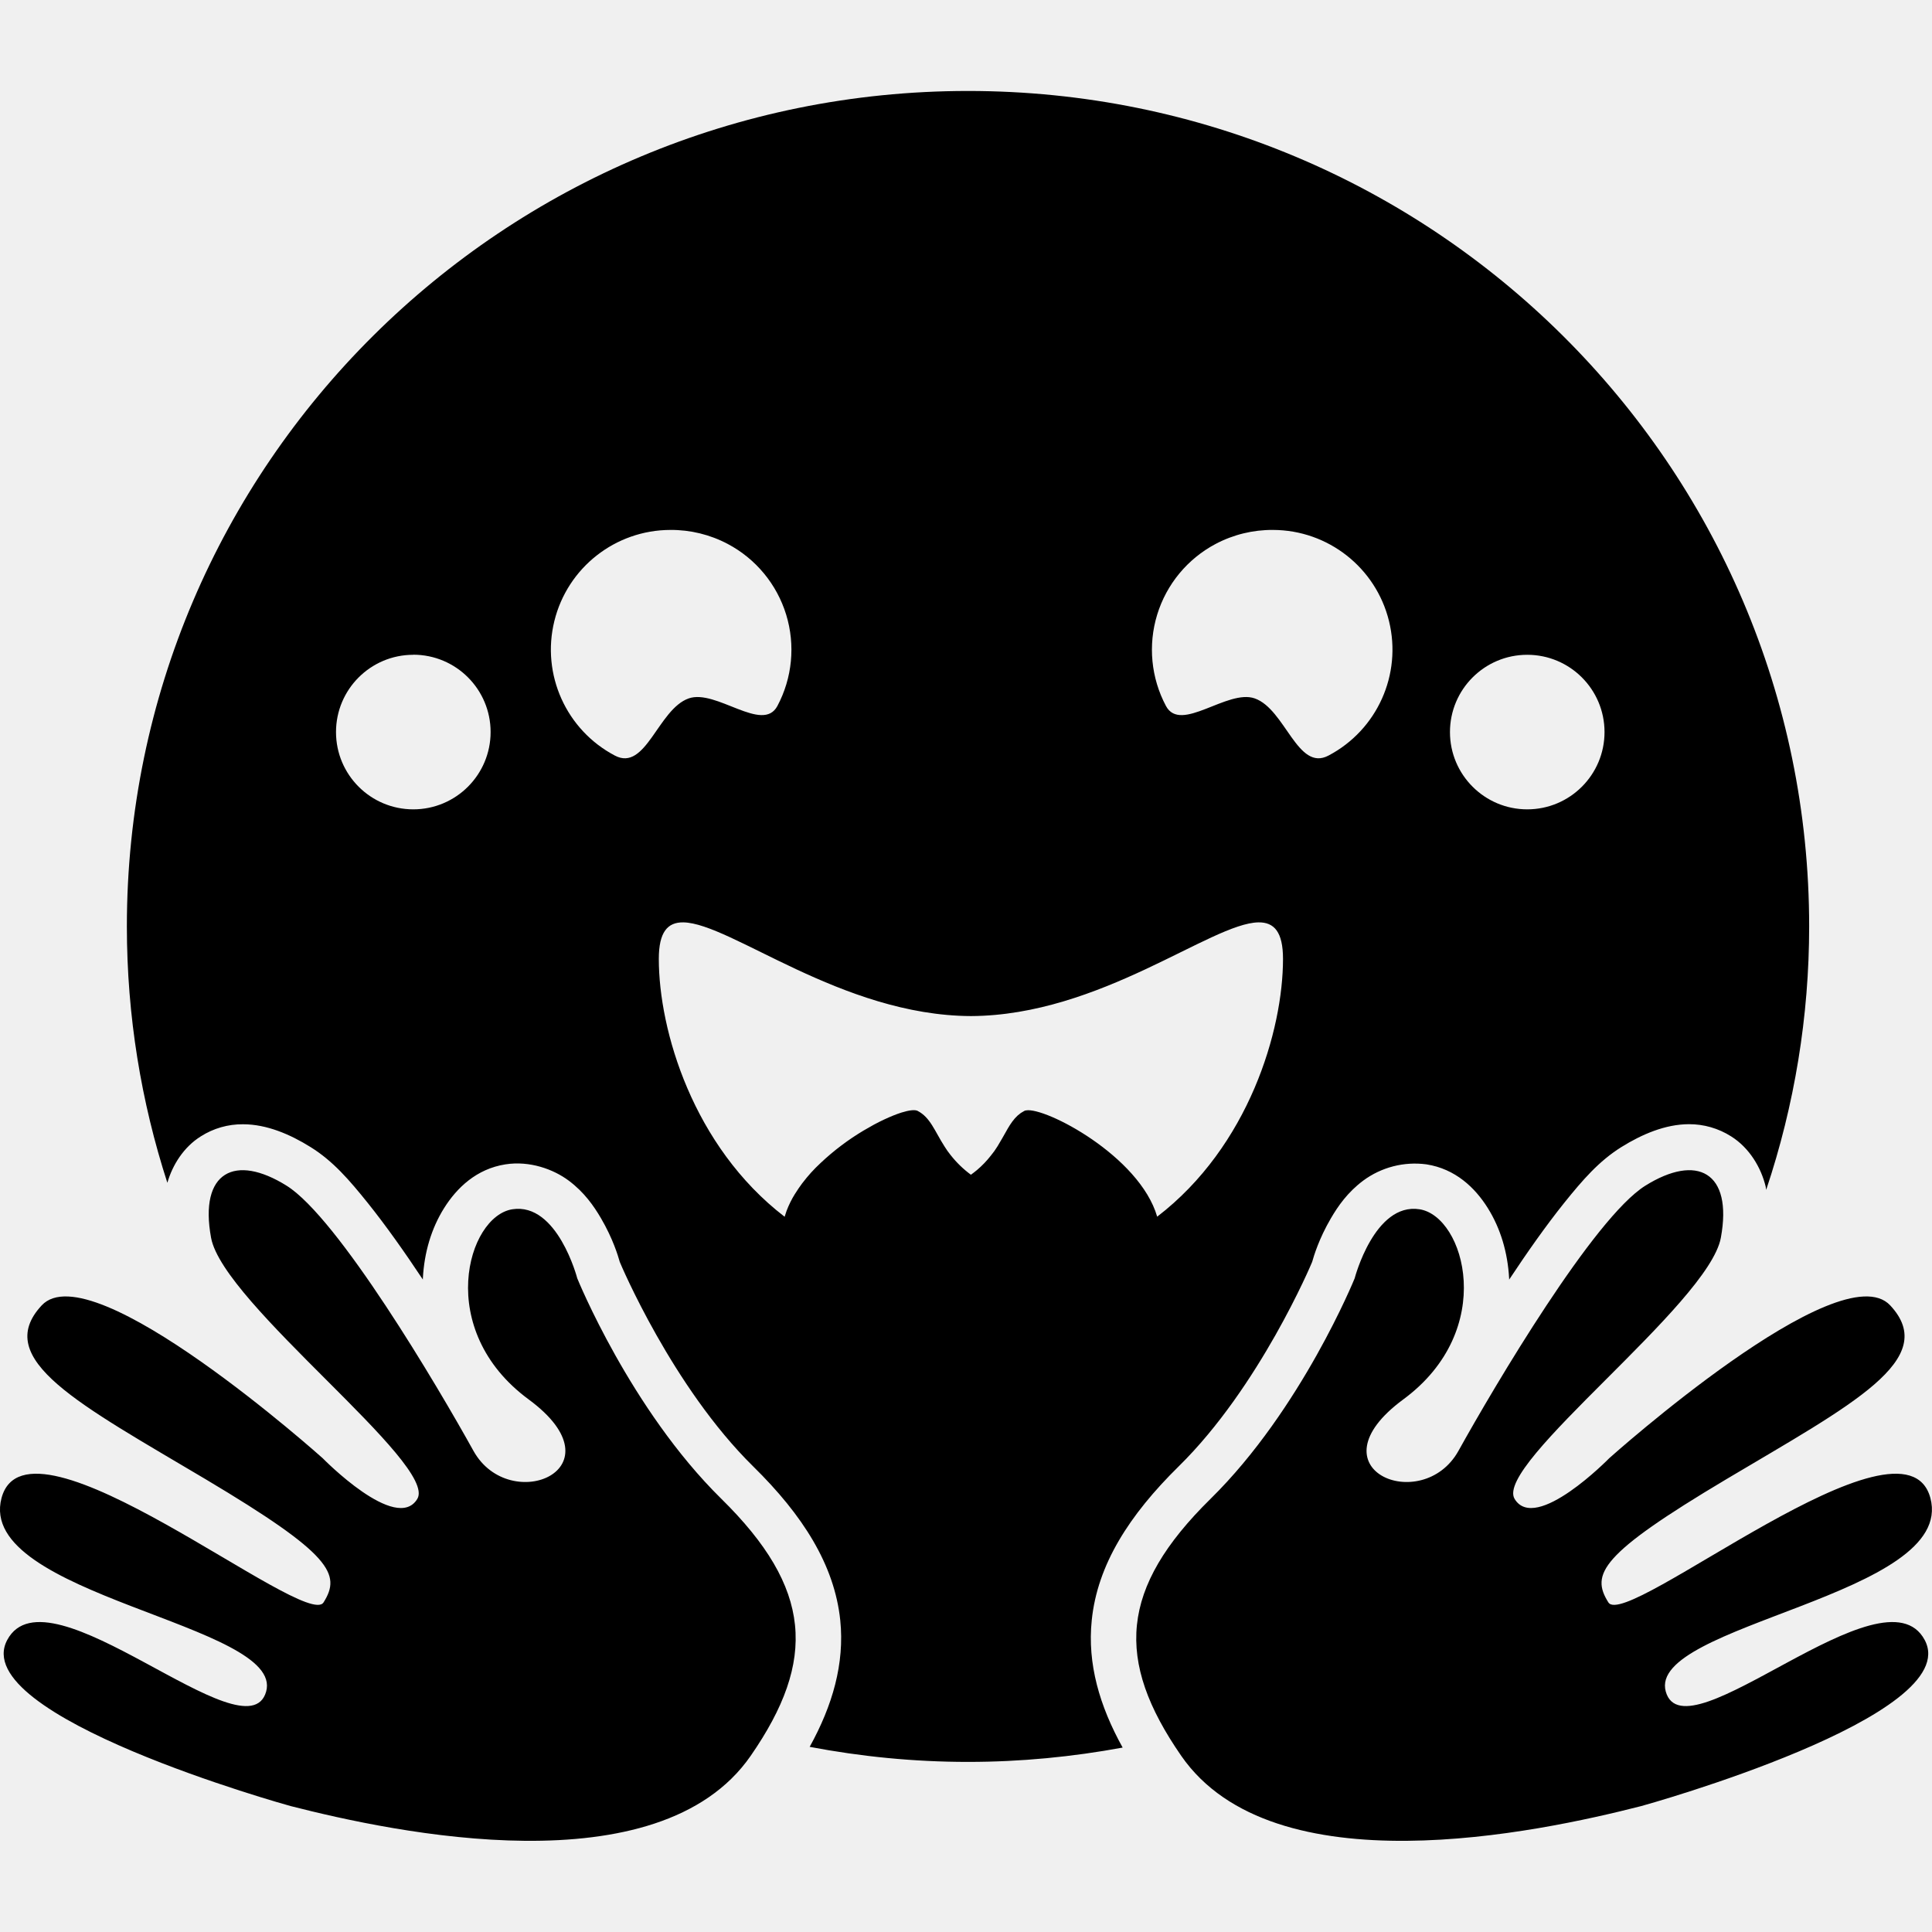
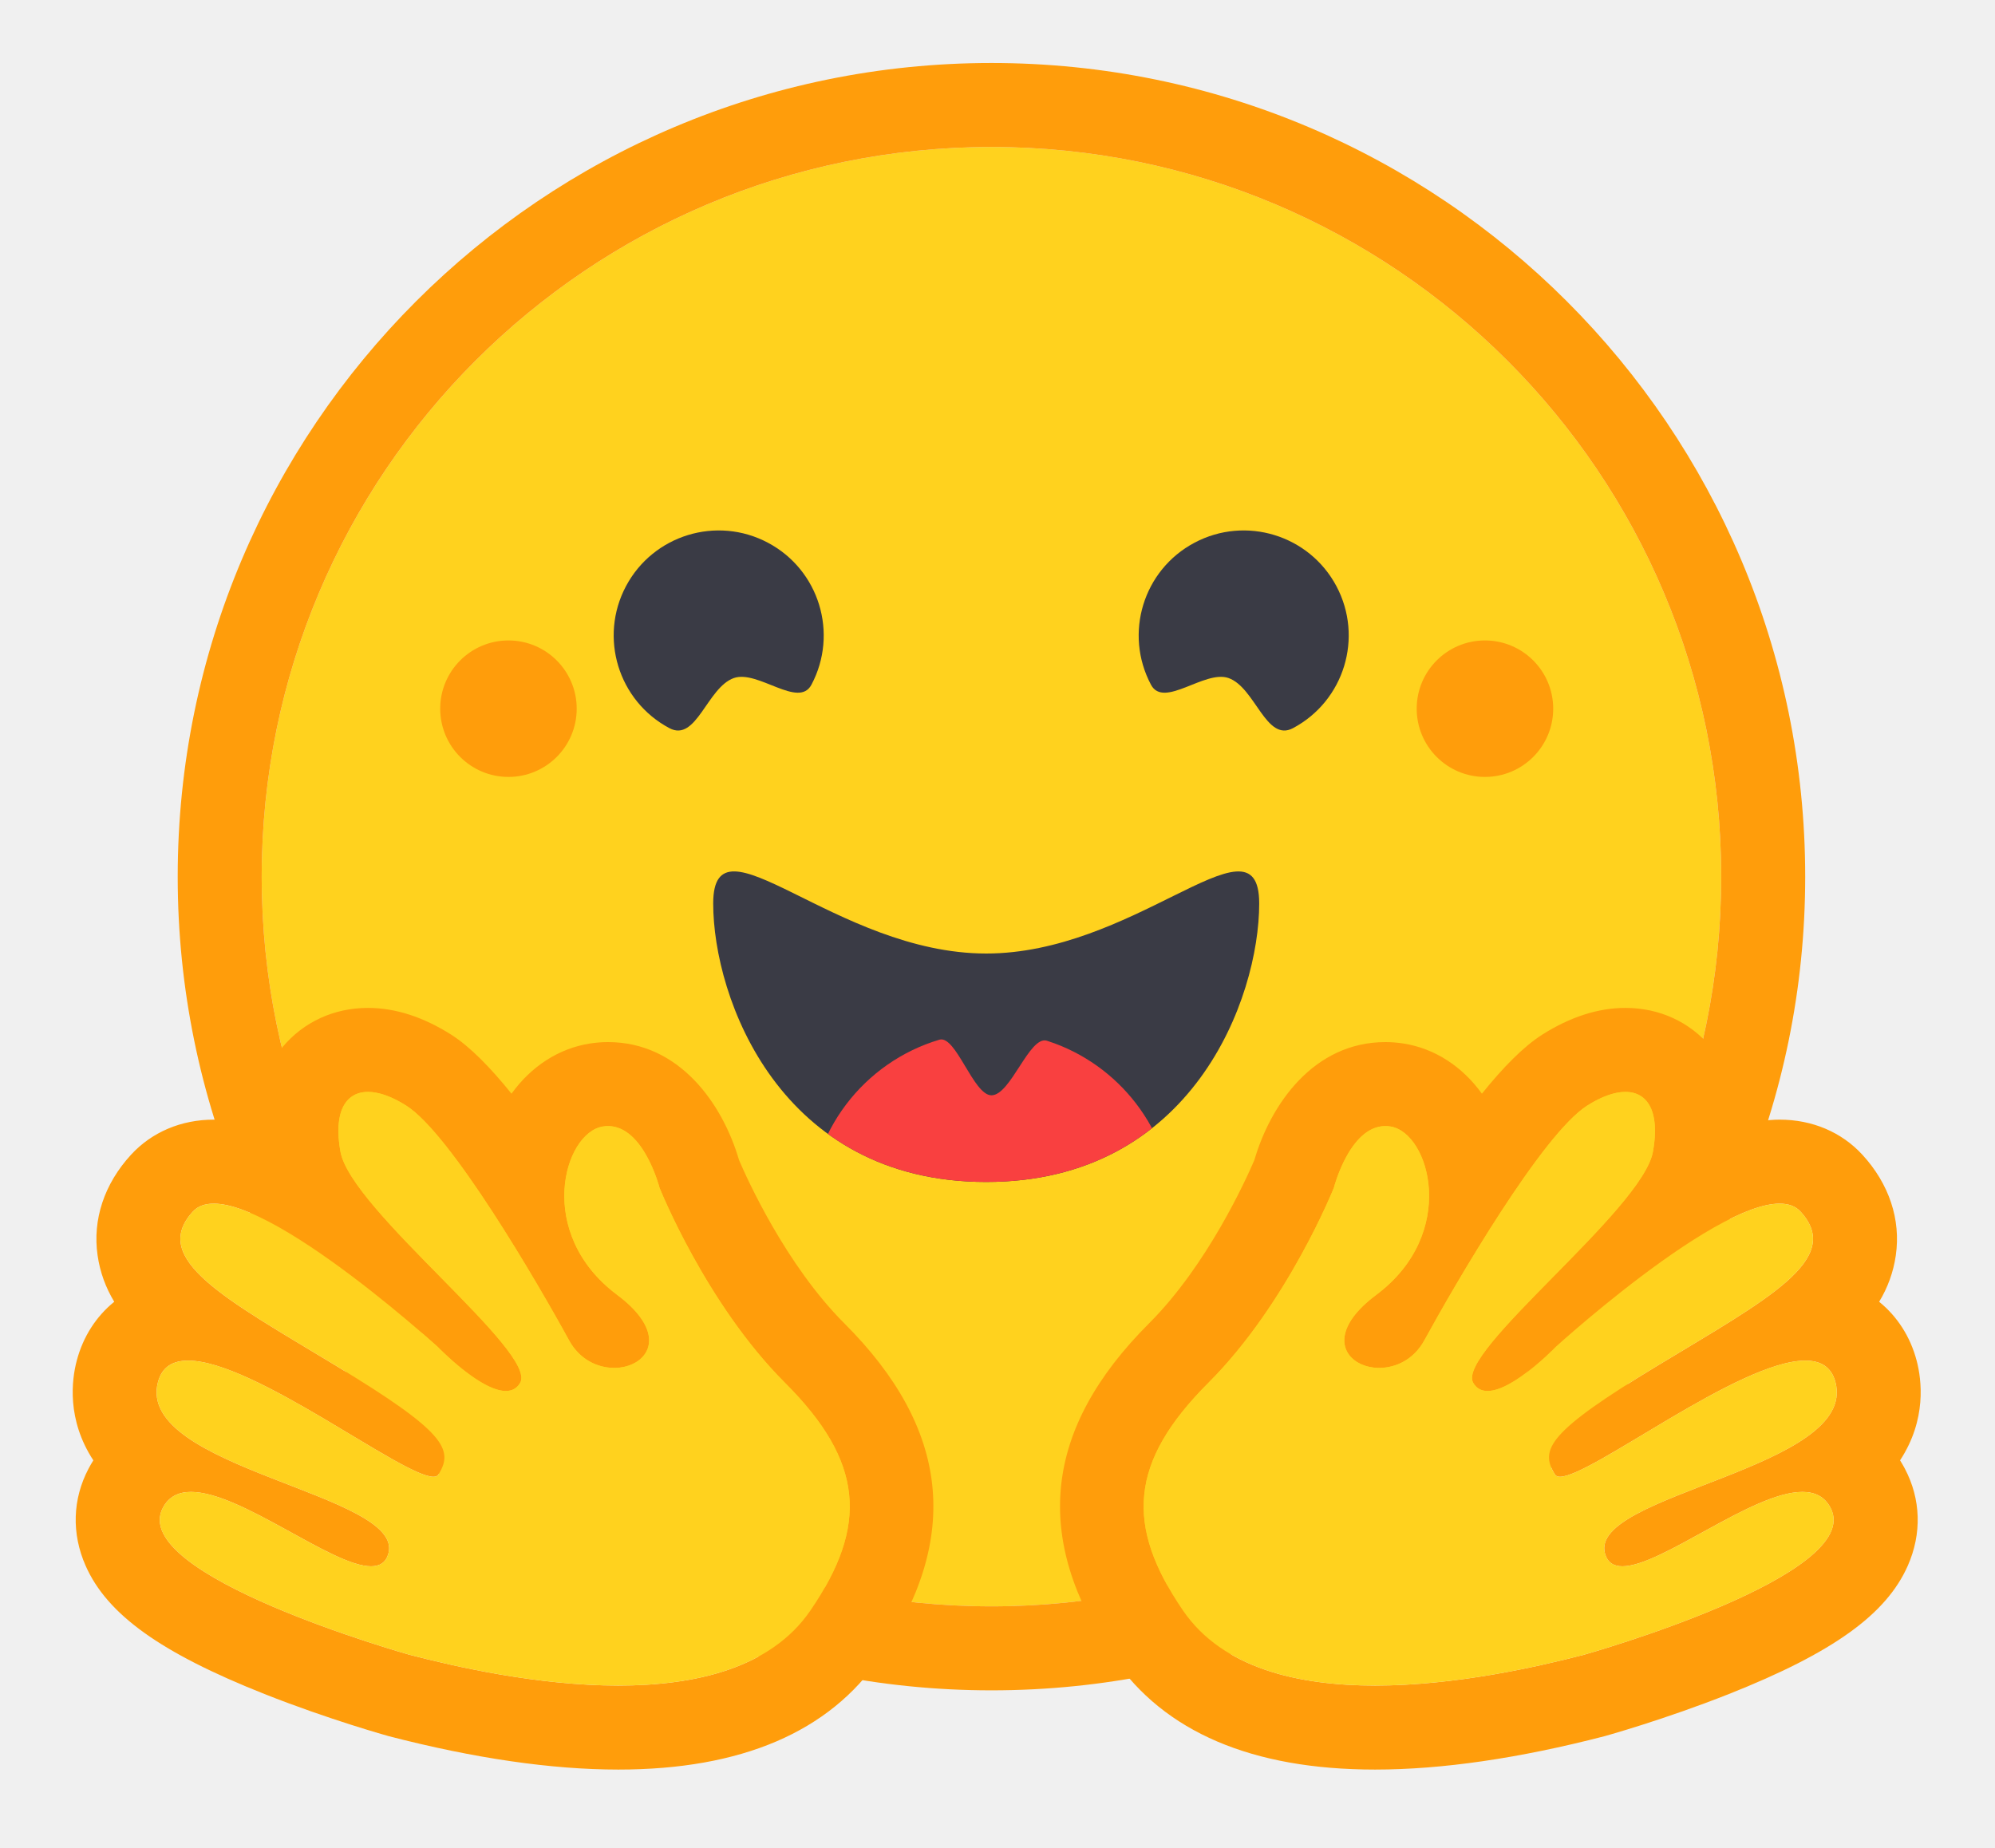
- <svg xmlns="http://www.w3.org/2000/svg" fill="currentColor" role="img" viewBox="0 0 24 24">
-   <path d="M12.025 1.13c-5.77 0-10.449 4.647-10.449 10.378 0 1.112.178 2.181.503 3.185.064-.222.203-.444.416-.577a.96.96 0 0 1 .524-.15c.293 0 .584.124.84.284.278.173.48.408.71.694.226.282.458.611.684.951v-.014c.017-.324.106-.622.264-.874s.403-.487.762-.543c.3-.047.596.06.787.203s.31.313.4.467c.15.257.212.468.233.542.01.026.653 1.552 1.657 2.54.616.605 1.01 1.223 1.082 1.912.055.537-.096 1.059-.38 1.572.637.121 1.294.187 1.967.187.657 0 1.298-.063 1.921-.178-.287-.517-.44-1.041-.384-1.581.07-.69.465-1.307 1.081-1.913 1.004-.987 1.647-2.513 1.657-2.539.021-.074.083-.285.233-.542.09-.154.208-.323.4-.467a1.08 1.08 0 0 1 .787-.203c.359.056.604.29.762.543s.247.55.265.874v.015c.225-.34.457-.67.683-.952.23-.286.432-.52.71-.694.257-.16.547-.284.84-.285a.97.97 0 0 1 .524.151c.228.143.373.388.43.625l.006.04a10.3 10.3 0 0 0 .534-3.273c0-5.731-4.678-10.378-10.449-10.378M8.327 6.583a1.5 1.5 0 0 1 .713.174 1.487 1.487 0 0 1 .617 2.013c-.183.343-.762-.214-1.102-.094-.38.134-.532.914-.917.71a1.487 1.487 0 0 1 .69-2.803m7.486 0a1.487 1.487 0 0 1 .689 2.803c-.385.204-.536-.576-.916-.71-.34-.12-.92.437-1.103.094a1.487 1.487 0 0 1 .617-2.013 1.5 1.5 0 0 1 .713-.174m-10.68 1.55a.96.96 0 1 1 0 1.921.96.96 0 0 1 0-1.92m13.838 0a.96.96 0 1 1 0 1.92.96.96 0 0 1 0-1.92M8.489 11.458c.588.01 1.965 1.157 3.572 1.164 1.607-.007 2.984-1.155 3.572-1.164.196-.003.305.12.305.454 0 .886-.424 2.328-1.563 3.202-.22-.756-1.396-1.366-1.63-1.32q-.011.001-.02.006l-.044.026-.01.008-.03.024q-.018.017-.035.036l-.032.04a1 1 0 0 0-.058.09l-.014.025q-.049.088-.11.19a1 1 0 0 1-.083.116 1.2 1.2 0 0 1-.173.18q-.035.029-.075.058a1.3 1.3 0 0 1-.251-.243 1 1 0 0 1-.076-.107c-.124-.193-.177-.363-.337-.444-.034-.016-.104-.008-.2.022q-.094.03-.216.087-.06.028-.125.063l-.13.074q-.067.04-.136.086a3 3 0 0 0-.135.096 3 3 0 0 0-.26.219 2 2 0 0 0-.12.121 2 2 0 0 0-.106.128l-.002.002a2 2 0 0 0-.09.132l-.001.001a1.2 1.2 0 0 0-.105.212q-.013.036-.024.073c-1.139-.875-1.563-2.317-1.563-3.203 0-.334.109-.457.305-.454m.836 10.354c.824-1.19.766-2.082-.365-3.194-1.13-1.112-1.789-2.738-1.789-2.738s-.246-.945-.806-.858-.97 1.499.202 2.362c1.173.864-.233 1.45-.685.64-.45-.812-1.683-2.896-2.322-3.295s-1.089-.175-.938.647 2.822 2.813 2.562 3.244-1.176-.506-1.176-.506-2.866-2.567-3.49-1.898.473 1.23 2.037 2.16c1.564.932 1.686 1.178 1.464 1.53s-3.675-2.511-4-1.297c-.323 1.214 3.524 1.567 3.287 2.405-.238.839-2.71-1.587-3.216-.642-.506.946 3.49 2.056 3.522 2.064 1.29.33 4.568 1.028 5.713-.624m5.349 0c-.824-1.19-.766-2.082.365-3.194 1.13-1.112 1.789-2.738 1.789-2.738s.246-.945.806-.858.97 1.499-.202 2.362c-1.173.864.233 1.45.685.64.451-.812 1.683-2.896 2.322-3.295s1.089-.175.938.647-2.822 2.813-2.562 3.244 1.176-.506 1.176-.506 2.866-2.567 3.49-1.898-.473 1.23-2.037 2.16c-1.564.932-1.686 1.178-1.464 1.53s3.675-2.511 4-1.297c.323 1.214-3.524 1.567-3.287 2.405.238.839 2.71-1.587 3.216-.642.506.946-3.49 2.056-3.522 2.064-1.29.33-4.568 1.028-5.713-.624" />
+ <svg xmlns="http://www.w3.org/2000/svg" viewBox="0 0 95 88" fill="none">
+   <path d="M47.212 76.5C66.404 76.5 81.962 60.942 81.962 41.75C81.962 22.558 66.404 7 47.212 7C28.02 7 12.462 22.558 12.462 41.75C12.462 60.942 28.02 76.5 47.212 76.5Z" fill="#FFD21E" />
+   <path d="M81.962 41.75C81.962 22.558 66.404 7 47.212 7C28.02 7 12.462 22.558 12.462 41.75C12.462 60.942 28.02 76.5 47.212 76.5C66.404 76.5 81.962 60.942 81.962 41.75ZM8.462 41.75C8.462 20.349 25.811 3 47.212 3C68.613 3 85.962 20.349 85.962 41.75C85.962 63.151 68.613 80.5 47.212 80.5C25.811 80.5 8.462 63.151 8.462 41.75Z" fill="#FF9D0B" />
+   <path d="M58.502 32.291C59.777 32.742 60.284 35.361 61.571 34.677C64.01 33.38 64.935 30.353 63.639 27.915C62.342 25.477 59.315 24.551 56.877 25.848C54.438 27.144 53.513 30.171 54.809 32.61C55.421 33.76 57.363 31.889 58.502 32.291Z" fill="#3A3B45" />
+   <path d="M34.945 32.291C33.671 32.742 33.164 35.361 31.877 34.677C29.438 33.38 28.513 30.353 29.809 27.915C31.106 25.477 34.133 24.551 36.571 25.848C39.01 27.144 39.935 30.171 38.639 32.61C38.027 33.76 36.085 31.889 34.945 32.291Z" fill="#3A3B45" />
+   <path d="M46.962 56.289C56.79 56.289 59.962 47.526 59.962 43.026C59.962 40.688 58.39 41.424 55.872 42.67C53.545 43.822 50.41 45.41 46.962 45.41C39.782 45.41 33.962 38.526 33.962 43.026C33.962 47.526 37.133 56.289 46.962 56.289Z" fill="#3A3B45" />
+   <mask id="mask0" style="mask-type:alpha" maskUnits="userSpaceOnUse" x="33" y="41" width="27" height="16">
+     <path d="M46.962 56.289C56.79 56.289 59.962 47.526 59.962 43.026C59.962 40.688 58.39 41.424 55.872 42.67C53.545 43.822 50.41 45.41 46.962 45.41C39.782 45.41 33.962 38.526 33.962 43.026C33.962 47.526 37.133 56.289 46.962 56.289Z" fill="white" />
+   </mask>
+   <g mask="url(#mask0)">
+     <path d="M47.212 66.5C52.002 66.5 55.885 62.617 55.885 57.827C55.885 54.096 53.529 50.916 50.224 49.691C50.102 49.646 49.979 49.604 49.855 49.564C49.022 49.298 48.134 52.162 47.212 52.162C46.351 52.162 45.519 49.28 44.733 49.514C41.151 50.58 38.539 53.898 38.539 57.827C38.539 62.617 42.422 66.5 47.212 66.5Z" fill="#F94040" />
+   </g>
+   <path d="M70.712 37C72.507 37 73.962 35.545 73.962 33.75C73.962 31.955 72.507 30.5 70.712 30.5C68.917 30.5 67.462 31.955 67.462 33.75C67.462 35.545 68.917 37 70.712 37Z" fill="#FF9D0B" />
+   <path d="M24.212 37C26.007 37 27.462 35.545 27.462 33.75C27.462 31.955 26.007 30.5 24.212 30.5C22.417 30.5 20.962 31.955 20.962 33.75C20.962 35.545 22.417 37 24.212 37Z" fill="#FF9D0B" />
+   <path d="M17.524 48C15.905 48 14.458 48.665 13.449 49.871C12.825 50.618 12.173 51.822 12.12 53.625C11.441 53.43 10.788 53.321 10.178 53.321C8.628 53.321 7.228 53.915 6.238 54.994C4.966 56.379 4.401 58.081 4.647 59.784C4.764 60.595 5.035 61.322 5.44 61.995C4.586 62.686 3.957 63.648 3.653 64.805C3.415 65.712 3.171 67.601 4.445 69.547C4.364 69.674 4.288 69.806 4.217 69.941C3.451 71.395 3.402 73.038 4.078 74.568C5.103 76.887 7.65 78.714 12.596 80.675C15.673 81.895 18.488 82.675 18.513 82.682C22.581 83.737 26.26 84.273 29.445 84.273C35.299 84.273 39.49 82.48 41.902 78.944C45.784 73.25 45.229 68.042 40.206 63.022C37.426 60.244 35.578 56.148 35.193 55.249C34.417 52.587 32.365 49.628 28.954 49.628H28.953C28.666 49.628 28.376 49.651 28.09 49.696C26.596 49.931 25.29 50.791 24.357 52.085C23.35 50.833 22.372 49.837 21.487 49.275C20.153 48.429 18.82 48 17.524 48ZM17.524 52C18.034 52 18.657 52.217 19.344 52.653C21.477 54.006 25.593 61.081 27.1 63.833C27.605 64.755 28.468 65.145 29.245 65.145C30.787 65.145 31.991 63.612 29.386 61.664C25.469 58.733 26.843 53.942 28.713 53.647C28.795 53.634 28.876 53.628 28.954 53.628C30.654 53.628 31.404 56.558 31.404 56.558C31.404 56.558 33.602 62.078 37.378 65.851C41.154 69.625 41.349 72.654 38.597 76.69C36.72 79.442 33.127 80.273 29.445 80.273C25.626 80.273 21.711 79.379 19.517 78.81C19.409 78.782 6.066 75.013 7.756 71.805C8.04 71.266 8.508 71.05 9.097 71.05C11.477 71.05 15.806 74.592 17.667 74.592C18.083 74.592 18.376 74.415 18.496 73.983C19.289 71.138 6.439 69.942 7.522 65.821C7.713 65.092 8.231 64.796 8.959 64.797C12.104 64.797 19.16 70.328 20.639 70.328C20.752 70.328 20.833 70.295 20.877 70.225C21.618 69.029 21.212 68.194 15.989 65.033C10.766 61.871 7.1 59.969 9.185 57.699C9.425 57.437 9.765 57.321 10.178 57.321C13.349 57.322 20.841 64.14 20.841 64.14C20.841 64.14 22.863 66.243 24.086 66.243C24.367 66.243 24.606 66.132 24.768 65.858C25.635 64.396 16.715 57.636 16.212 54.847C15.871 52.957 16.451 52 17.524 52Z" fill="#FF9D0B" />
+   <path d="M38.597 76.69C41.349 72.654 41.154 69.625 37.378 65.851C33.602 62.078 31.404 56.558 31.404 56.558C31.404 56.558 30.583 53.352 28.713 53.647C26.843 53.942 25.47 58.733 29.387 61.664C33.304 64.594 28.607 66.585 27.1 63.833C25.593 61.081 21.478 54.006 19.344 52.653C17.211 51.3 15.709 52.058 16.212 54.847C16.715 57.636 25.636 64.396 24.768 65.859C23.9 67.321 20.841 64.14 20.841 64.14C20.841 64.14 11.269 55.429 9.185 57.699C7.101 59.969 10.766 61.871 15.989 65.033C21.213 68.194 21.618 69.029 20.877 70.225C20.135 71.421 8.605 61.7 7.522 65.821C6.44 69.942 19.289 71.138 18.496 73.983C17.703 76.829 9.445 68.598 7.756 71.805C6.066 75.013 19.409 78.782 19.517 78.81C23.827 79.928 34.773 82.297 38.597 76.69Z" fill="#FFD21E" />
+   <path d="M77.4 48C79.019 48 80.466 48.665 81.475 49.871C82.099 50.618 82.751 51.822 82.804 53.625C83.483 53.43 84.136 53.321 84.746 53.321C86.296 53.321 87.696 53.915 88.686 54.994C89.958 56.379 90.523 58.081 90.277 59.784C90.16 60.595 89.889 61.322 89.484 61.995C90.338 62.686 90.967 63.648 91.271 64.805C91.509 65.712 91.753 67.601 90.479 69.547C90.56 69.674 90.636 69.806 90.707 69.941C91.473 71.395 91.522 73.038 90.846 74.568C89.821 76.887 87.274 78.714 82.328 80.675C79.251 81.895 76.436 82.675 76.411 82.682C72.343 83.737 68.664 84.273 65.479 84.273C59.625 84.273 55.434 82.48 53.022 78.944C49.14 73.25 49.695 68.042 54.718 63.022C57.498 60.244 59.346 56.148 59.731 55.249C60.507 52.587 62.559 49.628 65.97 49.628H65.971C66.258 49.628 66.548 49.651 66.834 49.696C68.328 49.931 69.634 50.791 70.567 52.085C71.574 50.833 72.552 49.837 73.437 49.275C74.771 48.429 76.104 48 77.4 48ZM77.4 52C76.89 52 76.267 52.217 75.58 52.653C73.447 54.006 69.331 61.081 67.824 63.833C67.319 64.755 66.456 65.145 65.679 65.145C64.137 65.145 62.933 63.612 65.538 61.664C69.455 58.733 68.081 53.942 66.211 53.647C66.129 53.634 66.048 53.628 65.97 53.628C64.27 53.628 63.52 56.558 63.52 56.558C63.52 56.558 61.322 62.078 57.546 65.851C53.77 69.625 53.575 72.654 56.327 76.69C58.204 79.442 61.797 80.273 65.479 80.273C69.298 80.273 73.213 79.379 75.407 78.81C75.515 78.782 88.858 75.013 87.168 71.805C86.884 71.266 86.416 71.05 85.827 71.05C83.447 71.05 79.118 74.592 77.257 74.592C76.841 74.592 76.548 74.415 76.428 73.983C75.635 71.138 88.485 69.942 87.402 65.821C87.211 65.092 86.693 64.796 85.965 64.797C82.82 64.797 75.764 70.328 74.285 70.328C74.172 70.328 74.091 70.295 74.047 70.225C73.306 69.029 73.712 68.194 78.935 65.033C84.158 61.871 87.824 59.969 85.739 57.699C85.499 57.437 85.159 57.321 84.746 57.321C81.575 57.322 74.083 64.14 74.083 64.14C74.083 64.14 72.061 66.243 70.838 66.243C70.557 66.243 70.318 66.132 70.156 65.858C69.289 64.396 78.209 57.636 78.712 54.847C79.053 52.957 78.473 52 77.4 52Z" fill="#FF9D0B" />
+   <path d="M56.327 76.69C53.575 72.654 53.77 69.625 57.546 65.851C61.322 62.078 63.52 56.558 63.52 56.558C63.52 56.558 64.341 53.352 66.211 53.647C68.081 53.942 69.454 58.733 65.537 61.664C61.62 64.594 66.317 66.585 67.824 63.833C69.331 61.081 73.446 54.006 75.58 52.653C77.713 51.3 79.215 52.058 78.712 54.847C78.209 57.636 69.288 64.396 70.156 65.859C71.024 67.321 74.083 64.14 74.083 64.14C74.083 64.14 83.655 55.429 85.739 57.699C87.823 59.969 84.158 61.871 78.935 65.033C73.711 68.194 73.306 69.029 74.047 70.225C74.789 71.421 86.319 61.7 87.402 65.821C88.484 69.942 75.635 71.138 76.428 73.983C77.221 76.829 85.479 68.598 87.168 71.805C88.858 75.013 75.515 78.782 75.407 78.81C71.097 79.928 60.151 82.297 56.327 76.69Z" fill="#FFD21E" />
</svg>
